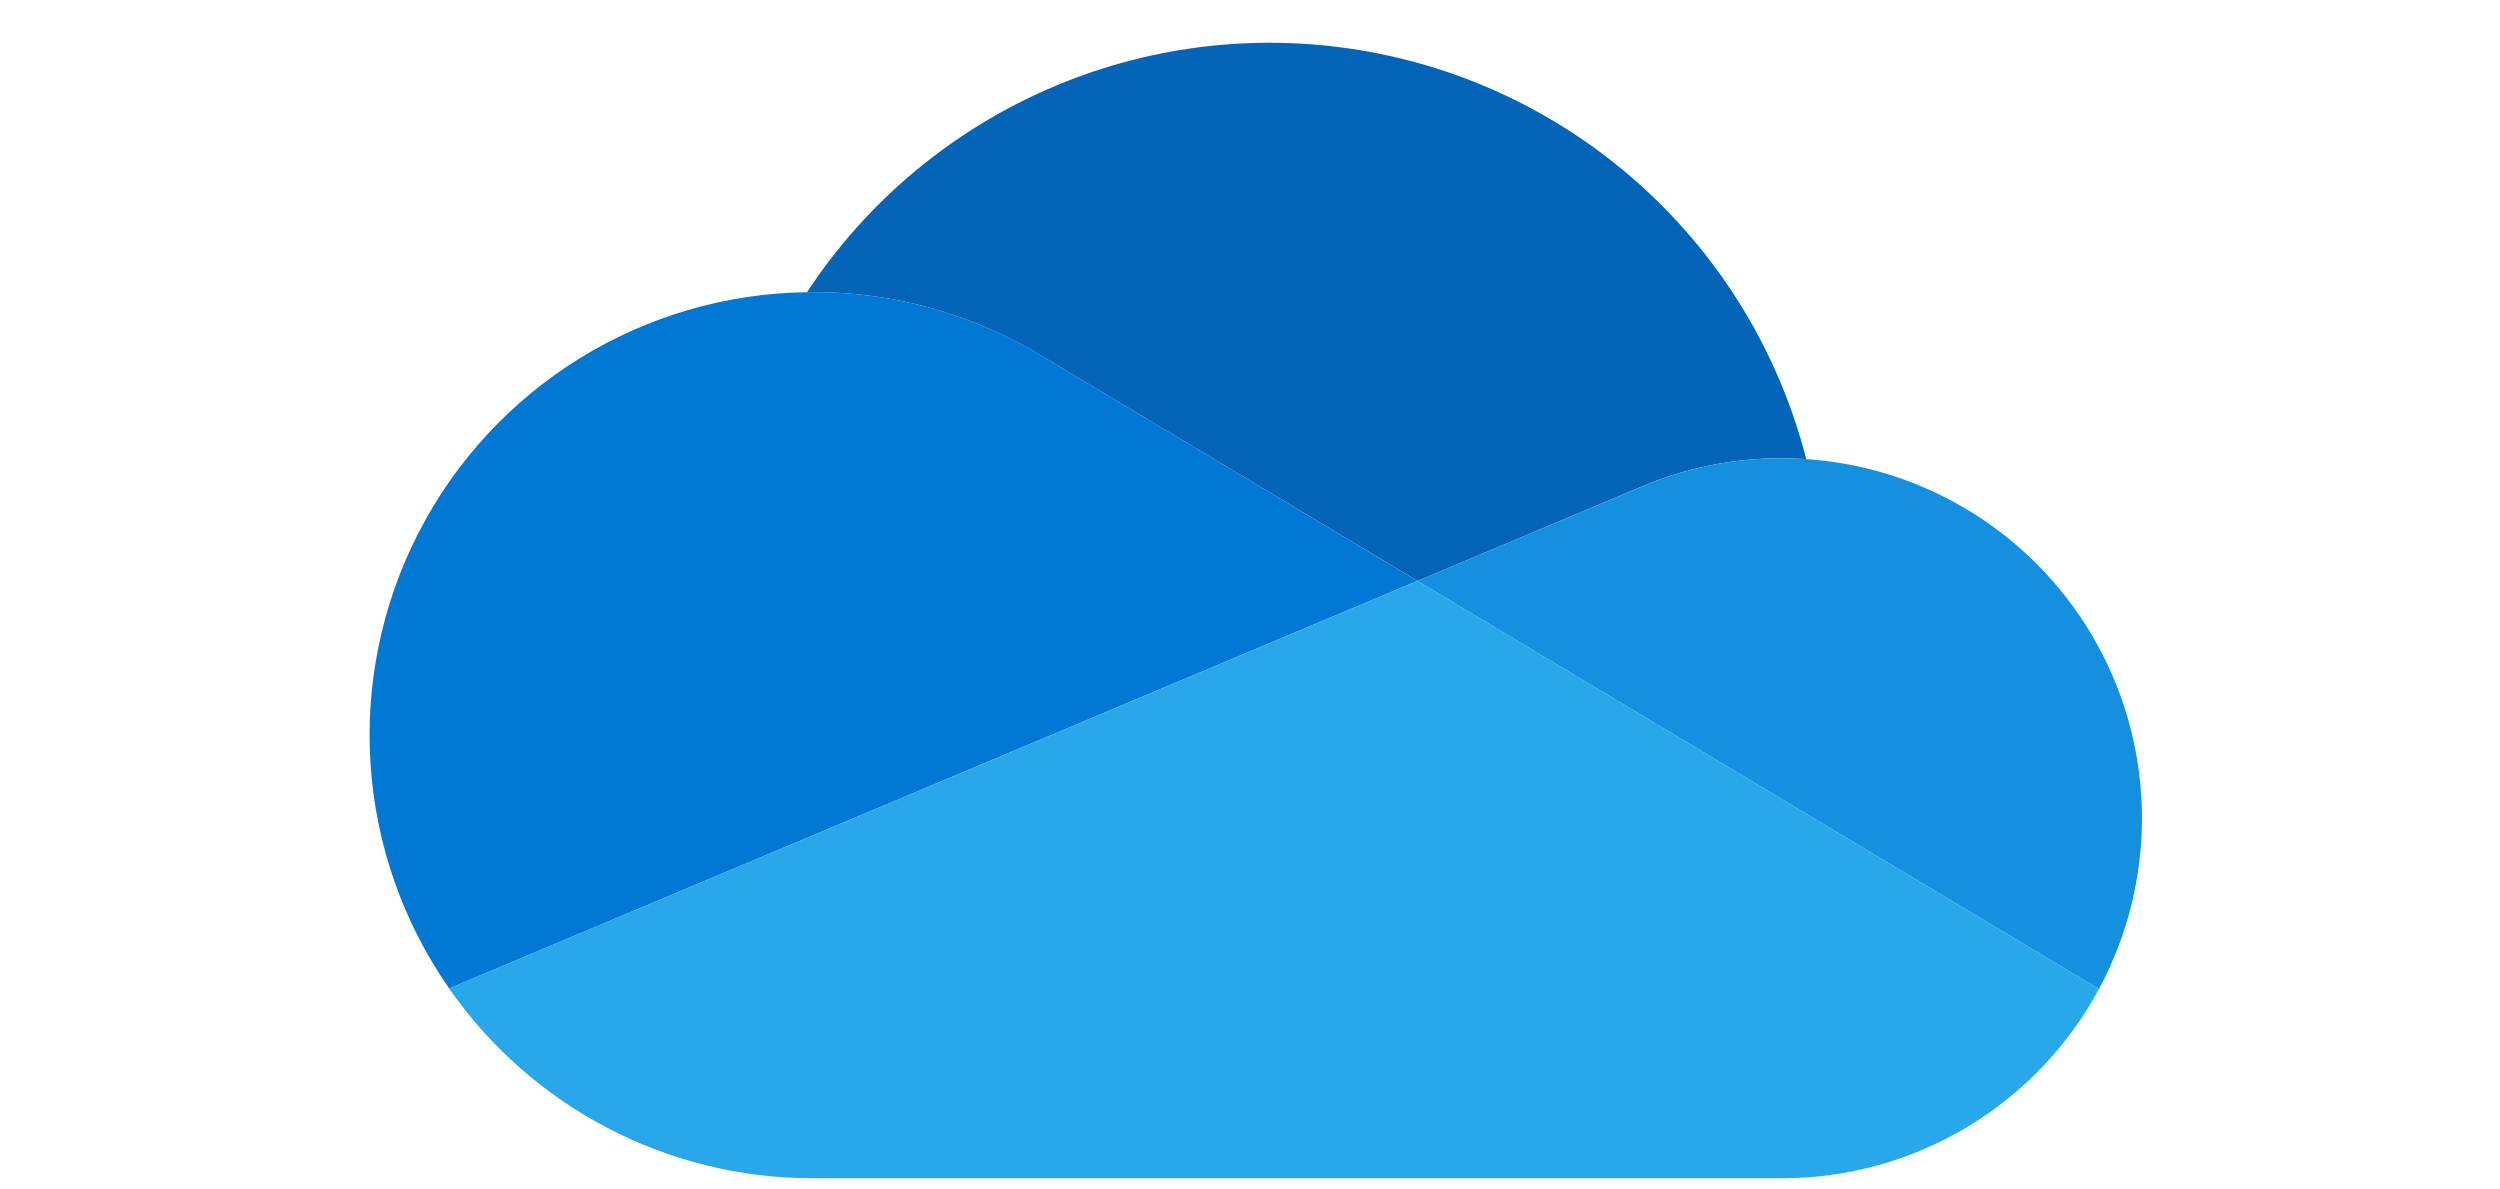
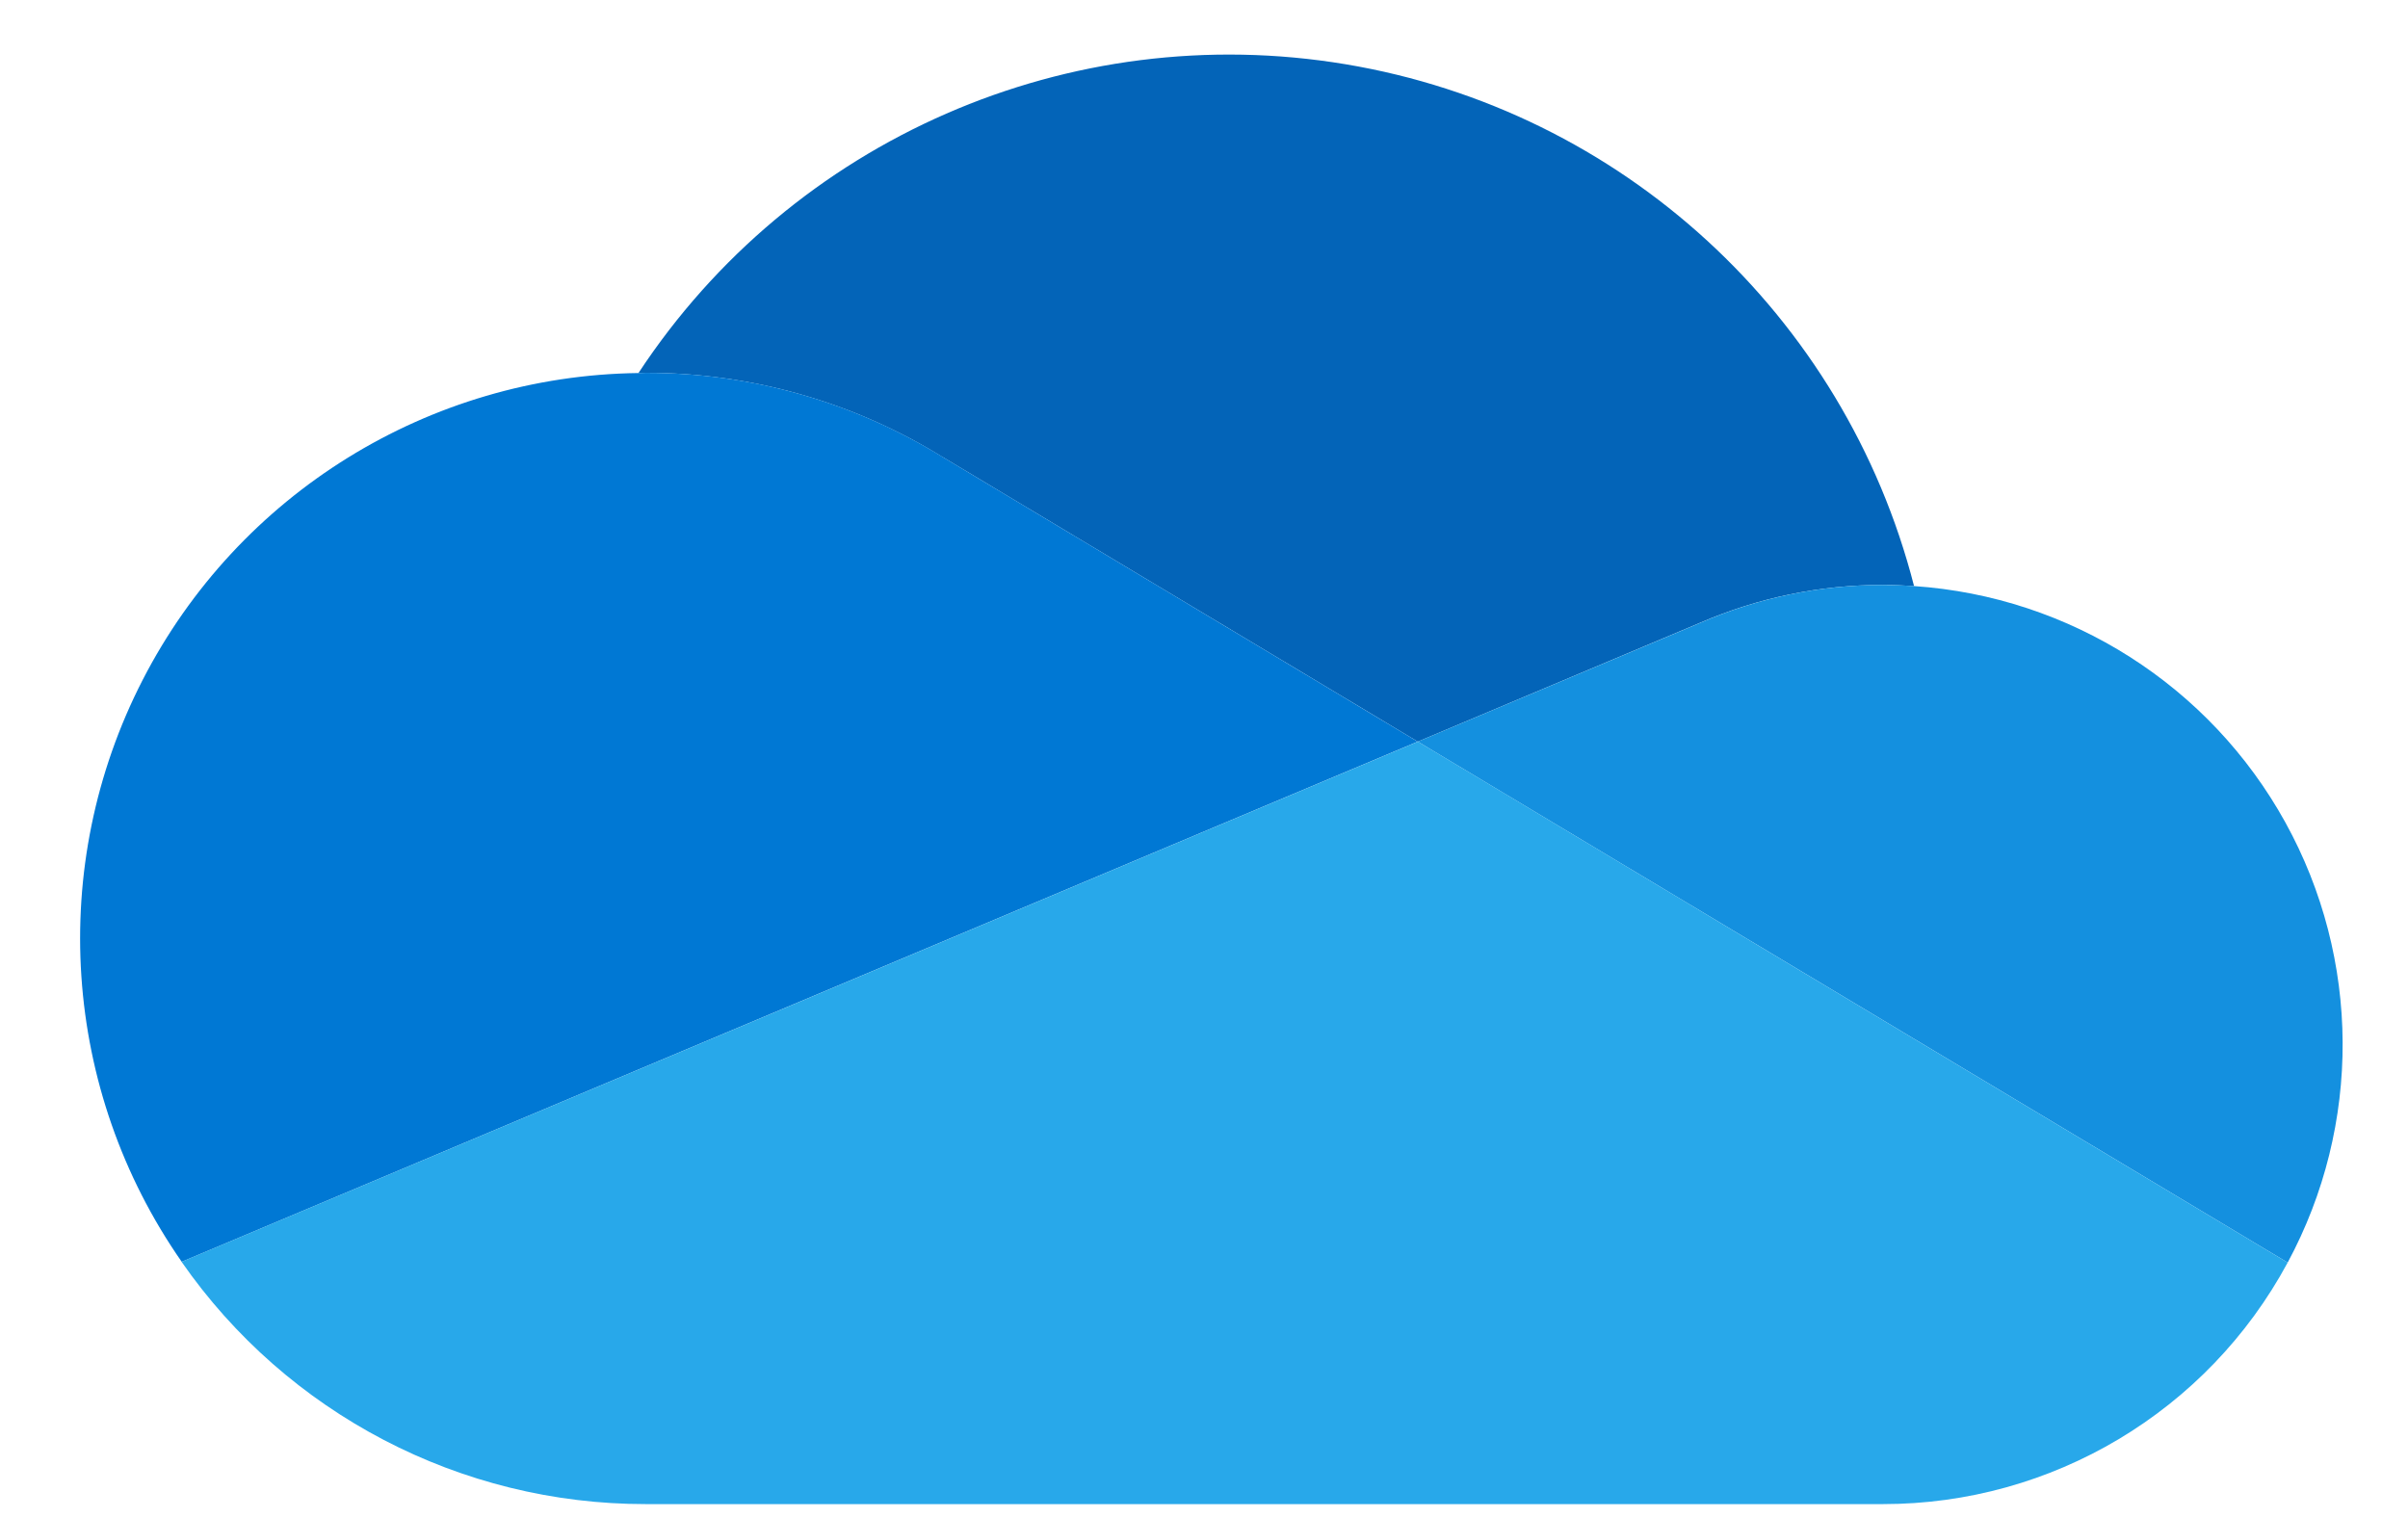
- <svg xmlns="http://www.w3.org/2000/svg" viewBox="-1.132 4.727 34.057 21.467" width="2500" height="1189">
+ <svg xmlns="http://www.w3.org/2000/svg" viewBox="-1.132 4.727 34.057 21.467">
  <path d="M12.202 11.193v-.001l6.718 4.024 4.003-1.685A6.477 6.477 0 0 1 25.5 13c.148 0 .294.007.439.016a10 10 0 0 0-18.041-3.013L8 10a7.96 7.96 0 0 1 4.202 1.193z" fill="#0364b8" />
  <path d="M12.203 11.192A7.96 7.96 0 0 0 8 10l-.102.003a7.997 7.997 0 0 0-6.46 12.57L7.36 20.08l2.634-1.108 5.863-2.468 3.062-1.288z" fill="#0078d4" />
  <path d="M25.939 13.016A6.577 6.577 0 0 0 25.5 13a6.477 6.477 0 0 0-2.576.532l-4.004 1.684 1.161.695 3.805 2.279 1.66.994 5.677 3.4a6.5 6.5 0 0 0-5.284-9.568z" fill="#1490df" />
  <path d="M25.546 19.184l-1.66-.994-3.805-2.28-1.16-.694-3.063 1.288-5.863 2.468L7.36 20.08l-5.924 2.493A7.989 7.989 0 0 0 8 26h17.5a6.498 6.498 0 0 0 5.723-3.416z" fill="#28a8ea" />
</svg>
